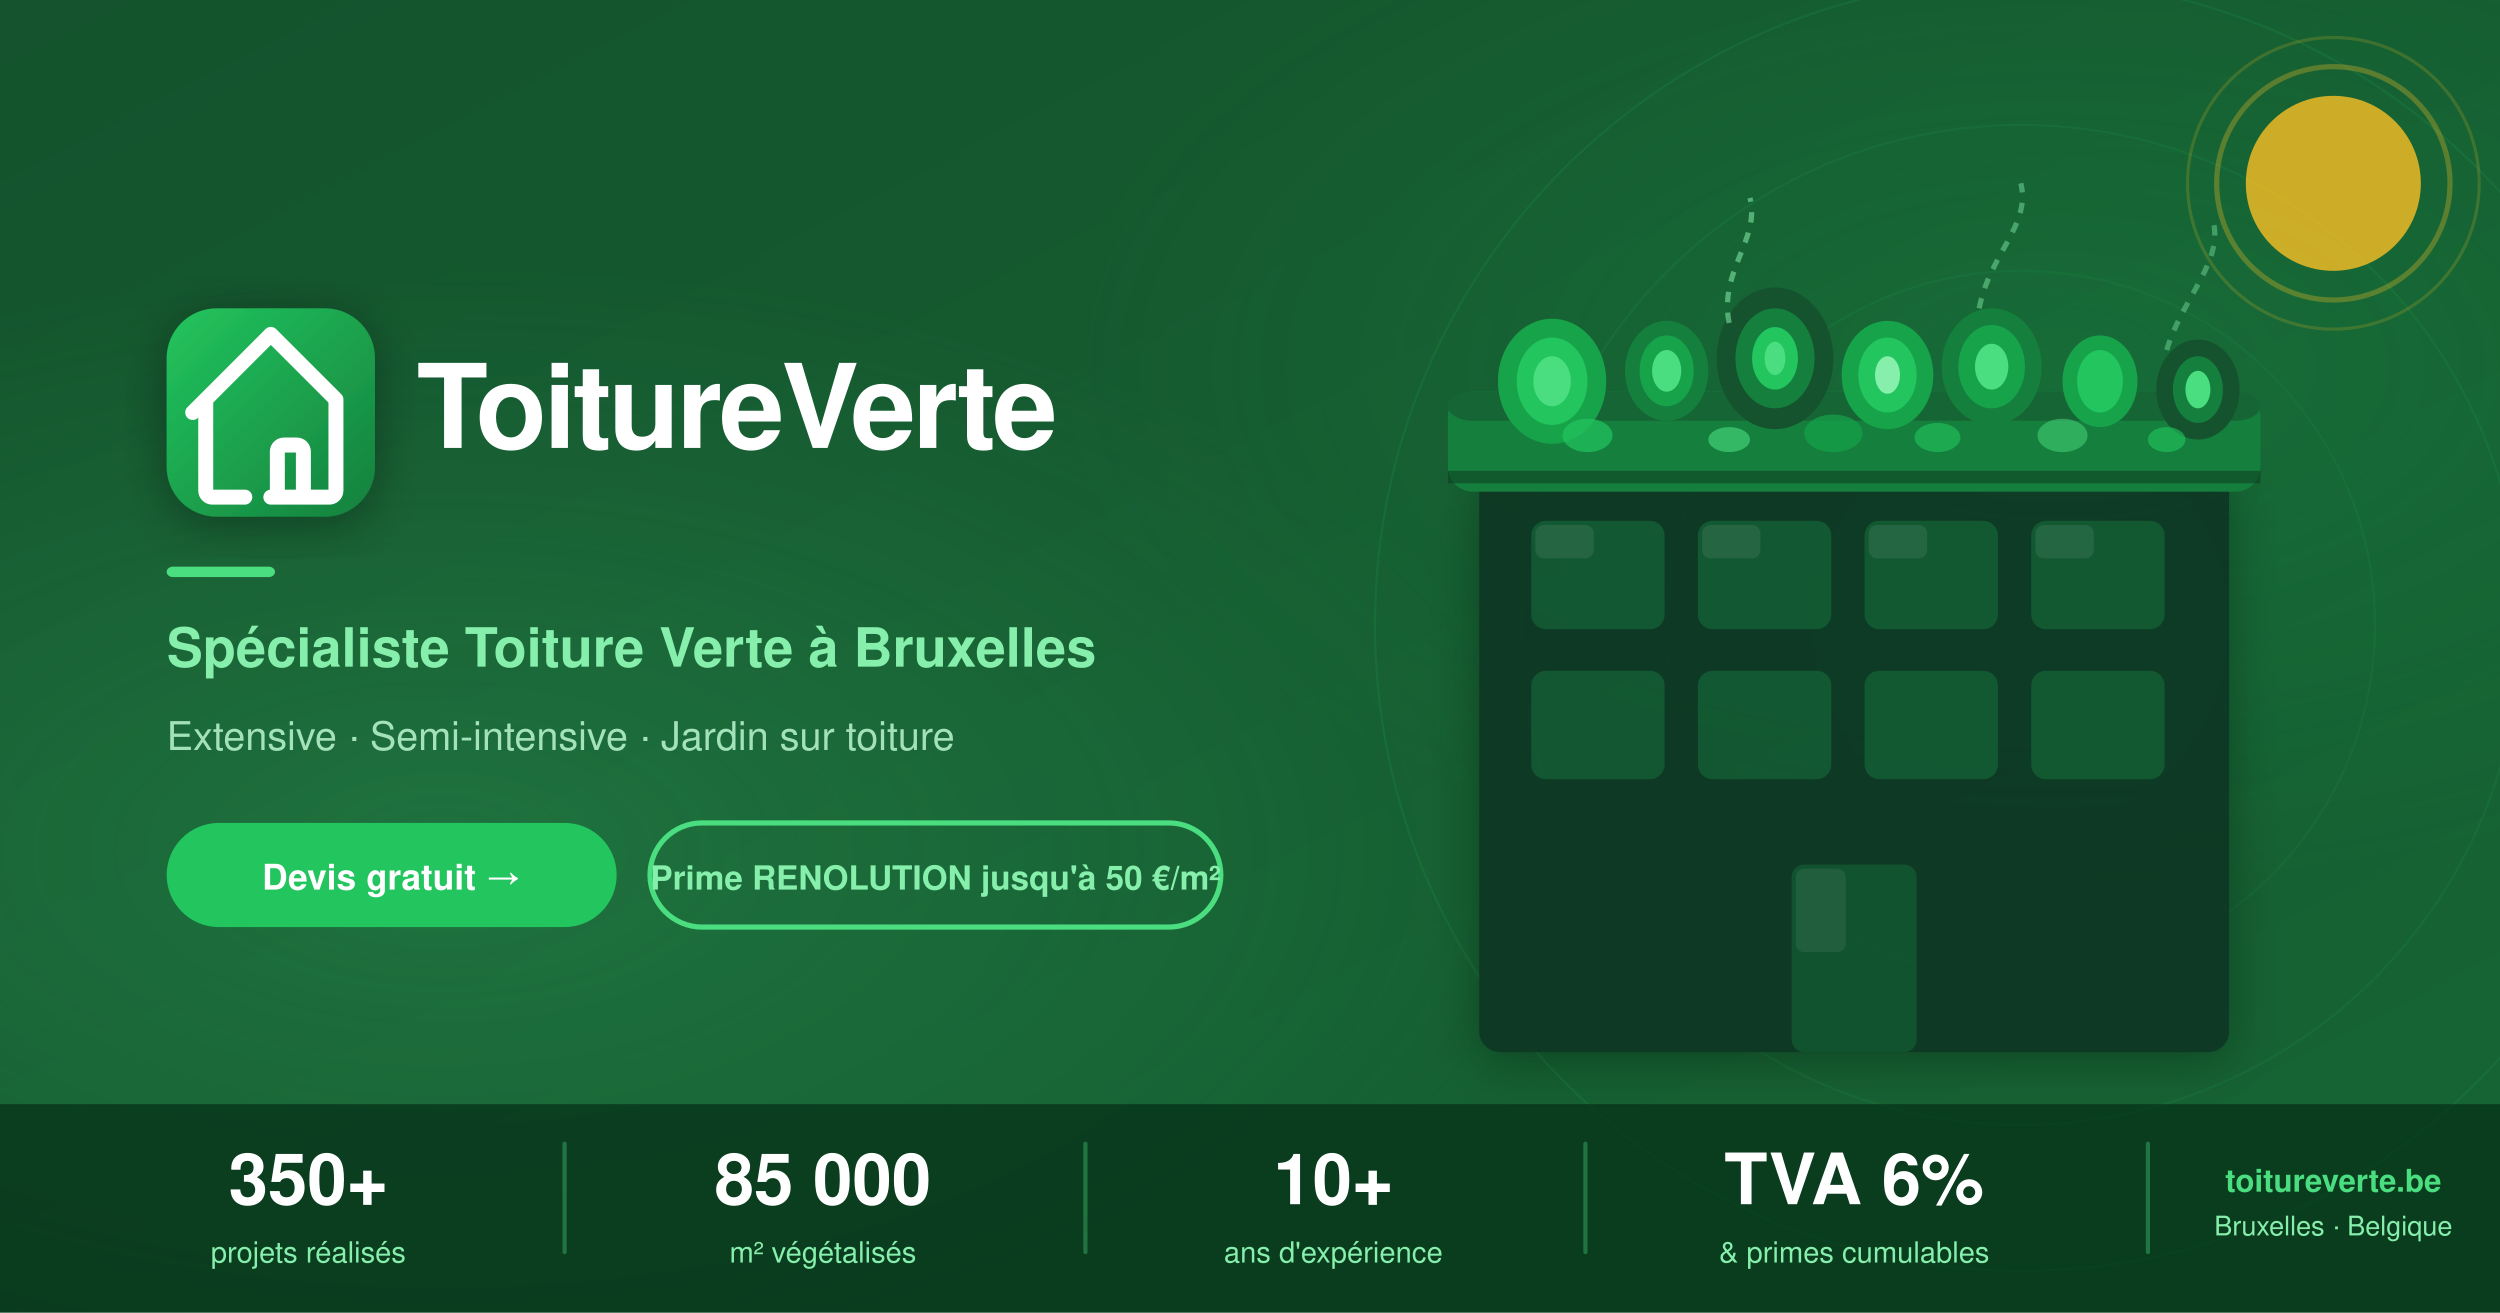
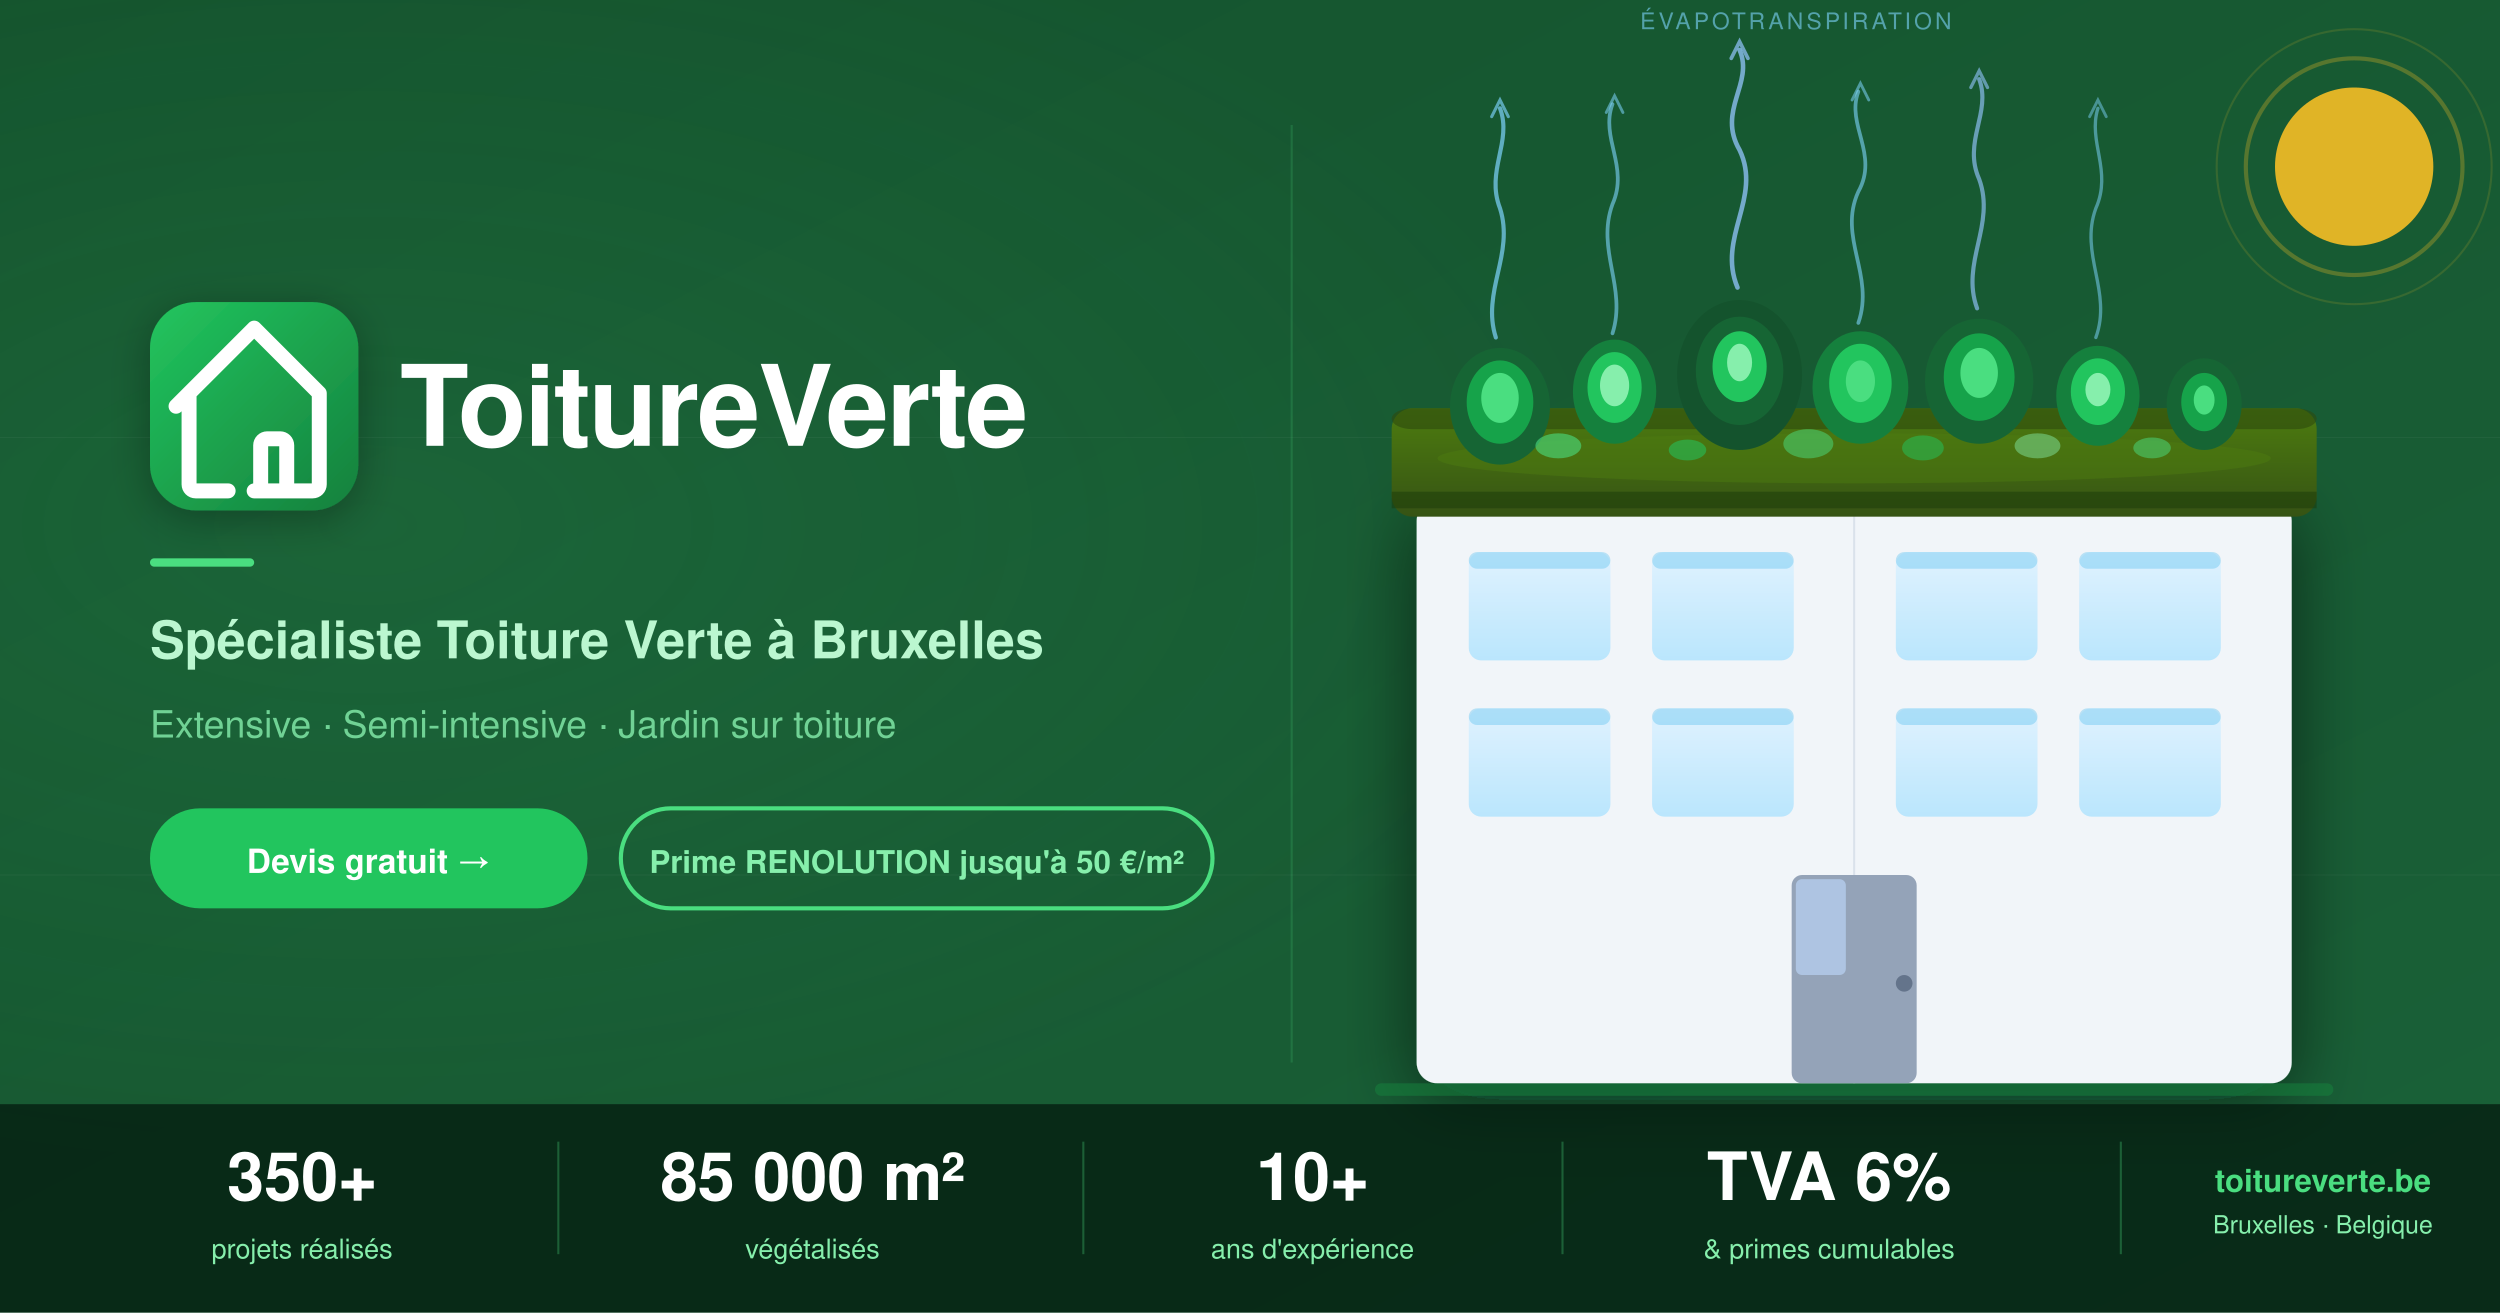
<svg xmlns="http://www.w3.org/2000/svg" width="1200" height="630" viewBox="0 0 1200 630">
  <defs>
    <linearGradient id="bg" x1="0" y1="0" x2="1" y2="1">
      <stop offset="0%" stop-color="#14532d" />
-       <stop offset="100%" stop-color="#166534" />
+       <stop offset="100%" stop-color="#1a6138" />
    </linearGradient>
-     <radialGradient id="glow1" cx="18%" cy="65%" r="45%">
-       <stop offset="0%" stop-color="#4ade80" stop-opacity="0.18" />
+     <radialGradient id="glow1" cx="15%" cy="40%" r="50%">
+       <stop offset="0%" stop-color="#4ade80" stop-opacity="0.10" />
      <stop offset="100%" stop-color="#4ade80" stop-opacity="0" />
    </radialGradient>
-     <radialGradient id="glow2" cx="82%" cy="28%" r="40%">
-       <stop offset="0%" stop-color="#22c55e" stop-opacity="0.14" />
-       <stop offset="100%" stop-color="#22c55e" stop-opacity="0" />
-     </radialGradient>
+     <filter id="bldShadow" x="-8%" y="-8%" width="120%" height="130%">
+       <feDropShadow dx="0" dy="8" stdDeviation="18" flood-color="#031a0e" flood-opacity="0.55" />
+     </filter>
+     <filter id="logoShadow" x="-20%" y="-20%" width="150%" height="150%">
+       <feDropShadow dx="0" dy="4" stdDeviation="10" flood-color="#000" flood-opacity="0.30" />
+     </filter>
    <linearGradient id="logoGrad" x1="0" y1="0" x2="1" y2="1">
      <stop offset="0%" stop-color="#22c55e" />
      <stop offset="100%" stop-color="#15803d" />
    </linearGradient>
-     <filter id="shadow" x="-20%" y="-20%" width="140%" height="140%">
-       <feDropShadow dx="0" dy="4" stdDeviation="12" flood-color="#000" flood-opacity="0.35" />
-     </filter>
+     <linearGradient id="winGrad" x1="0" y1="0" x2="0" y2="1">
+       <stop offset="0%" stop-color="#e0f2fe" />
+       <stop offset="100%" stop-color="#bae6fd" />
+     </linearGradient>
+     <linearGradient id="roofGrad" x1="0" y1="0" x2="0" y2="1">
+       <stop offset="0%" stop-color="#4d7c0f" />
+       <stop offset="100%" stop-color="#365314" />
+     </linearGradient>
  </defs>
  <rect width="1200" height="630" fill="url(#bg)" />
  <rect width="1200" height="630" fill="url(#glow1)" />
-   <rect width="1200" height="630" fill="url(#glow2)" />
-   <circle cx="970" cy="300" r="310" fill="none" stroke="#22c55e" stroke-width="1" opacity="0.12" />
-   <circle cx="970" cy="300" r="240" fill="none" stroke="#22c55e" stroke-width="1" opacity="0.10" />
-   <circle cx="970" cy="300" r="170" fill="none" stroke="#22c55e" stroke-width="1" opacity="0.08" />
-   <circle cx="970" cy="300" r="100" fill="#16a34a" opacity="0.10" />
-   <rect x="710" y="225" width="360" height="280" rx="10" fill="#0d3320" opacity="0.85" filter="url(#shadow)" />
-   <rect x="735" y="250" width="64" height="52" rx="7" fill="#22c55e" opacity="0.22" />
-   <rect x="815" y="250" width="64" height="52" rx="7" fill="#22c55e" opacity="0.22" />
-   <rect x="895" y="250" width="64" height="52" rx="7" fill="#22c55e" opacity="0.22" />
-   <rect x="975" y="250" width="64" height="52" rx="7" fill="#22c55e" opacity="0.22" />
-   <rect x="737" y="252" width="28" height="16" rx="4" fill="white" opacity="0.08" />
-   <rect x="817" y="252" width="28" height="16" rx="4" fill="white" opacity="0.08" />
-   <rect x="897" y="252" width="28" height="16" rx="4" fill="white" opacity="0.08" />
-   <rect x="977" y="252" width="28" height="16" rx="4" fill="white" opacity="0.08" />
-   <rect x="735" y="322" width="64" height="52" rx="7" fill="#22c55e" opacity="0.22" />
-   <rect x="815" y="322" width="64" height="52" rx="7" fill="#22c55e" opacity="0.22" />
-   <rect x="895" y="322" width="64" height="52" rx="7" fill="#22c55e" opacity="0.22" />
-   <rect x="975" y="322" width="64" height="52" rx="7" fill="#22c55e" opacity="0.22" />
-   <rect x="860" y="415" width="60" height="90" rx="6" fill="#22c55e" opacity="0.18" />
-   <rect x="862" y="417" width="24" height="40" rx="4" fill="white" opacity="0.07" />
-   <rect x="695" y="188" width="390" height="48" rx="12" fill="#15803d" />
-   <rect x="695" y="188" width="390" height="14" rx="12" fill="#166534" />
-   <rect x="695" y="226" width="390" height="6" rx="0" fill="#0d3320" opacity="0.5" />
-   <ellipse cx="745" cy="183" rx="26" ry="30" fill="#16a34a" />
-   <ellipse cx="745" cy="183" rx="17" ry="21" fill="#22c55e" />
-   <ellipse cx="745" cy="183" rx="9" ry="12" fill="#4ade80" />
-   <ellipse cx="800" cy="178" rx="20" ry="24" fill="#15803d" />
-   <ellipse cx="800" cy="178" rx="13" ry="17" fill="#16a34a" />
-   <ellipse cx="800" cy="178" rx="7" ry="10" fill="#4ade80" />
-   <ellipse cx="852" cy="172" rx="28" ry="34" fill="#14532d" />
-   <ellipse cx="852" cy="172" rx="19" ry="24" fill="#15803d" />
-   <ellipse cx="852" cy="172" rx="11" ry="15" fill="#22c55e" />
-   <ellipse cx="852" cy="172" rx="5" ry="8" fill="#4ade80" />
-   <ellipse cx="906" cy="180" rx="22" ry="26" fill="#16a34a" />
-   <ellipse cx="906" cy="180" rx="14" ry="18" fill="#22c55e" />
-   <ellipse cx="906" cy="180" rx="6" ry="9" fill="#86efac" />
-   <ellipse cx="956" cy="176" rx="24" ry="28" fill="#15803d" />
-   <ellipse cx="956" cy="176" rx="16" ry="20" fill="#16a34a" />
-   <ellipse cx="956" cy="176" rx="8" ry="11" fill="#4ade80" />
-   <ellipse cx="1008" cy="183" rx="18" ry="22" fill="#16a34a" />
-   <ellipse cx="1008" cy="183" rx="11" ry="15" fill="#22c55e" />
-   <ellipse cx="1055" cy="187" rx="20" ry="24" fill="#14532d" />
-   <ellipse cx="1055" cy="187" rx="12" ry="16" fill="#15803d" />
-   <ellipse cx="1055" cy="187" rx="6" ry="9" fill="#4ade80" />
-   <ellipse cx="762" cy="209" rx="12" ry="8" fill="#22c55e" opacity="0.7" />
-   <ellipse cx="830" cy="211" rx="10" ry="6" fill="#4ade80" opacity="0.6" />
-   <ellipse cx="880" cy="208" rx="14" ry="9" fill="#16a34a" opacity="0.7" />
-   <ellipse cx="930" cy="210" rx="11" ry="7" fill="#22c55e" opacity="0.6" />
-   <ellipse cx="990" cy="209" rx="12" ry="8" fill="#4ade80" opacity="0.5" />
-   <ellipse cx="1040" cy="211" rx="9" ry="6" fill="#22c55e" opacity="0.6" />
-   <circle cx="1120" cy="88" r="42" fill="#fbbf24" opacity="0.80" />
-   <circle cx="1120" cy="88" r="56" fill="none" stroke="#fbbf24" stroke-width="2.5" opacity="0.30" />
-   <circle cx="1120" cy="88" r="70" fill="none" stroke="#fbbf24" stroke-width="1.5" opacity="0.18" />
-   <path d="M830 155 C825 130 845 115 840 95" stroke="#86efac" stroke-width="2.5" fill="none" stroke-dasharray="5,5" opacity="0.55" />
-   <path d="M950 148 C955 122 975 108 970 88" stroke="#86efac" stroke-width="2.5" fill="none" stroke-dasharray="5,5" opacity="0.45" />
-   <path d="M1040 168 C1048 142 1068 125 1062 105" stroke="#86efac" stroke-width="2.5" fill="none" stroke-dasharray="5,5" opacity="0.40" />
-   <rect x="80" y="148" width="100" height="100" rx="24" fill="url(#logoGrad)" filter="url(#shadow)" />
-   <g transform="translate(80,148) scale(3.125)">
+   <line x1="0" y1="210" x2="1200" y2="210" stroke="white" stroke-width="0.5" opacity="0.04" />
+   <line x1="0" y1="420" x2="1200" y2="420" stroke="white" stroke-width="0.5" opacity="0.04" />
+   <line x1="620" y1="60" x2="620" y2="510" stroke="#4ade80" stroke-width="1" opacity="0.18" />
+   <rect x="680" y="240" width="420" height="280" rx="10" fill="#f1f5f9" filter="url(#bldShadow)" />
+   <line x1="890" y1="240" x2="890" y2="520" stroke="#cbd5e1" stroke-width="1" opacity="0.6" />
+   <rect x="705" y="265" width="68" height="52" rx="6" fill="url(#winGrad)" />
+   <rect x="705" y="265" width="68" height="8" rx="4" fill="#0ea5e9" opacity="0.25" />
+   <rect x="793" y="265" width="68" height="52" rx="6" fill="url(#winGrad)" />
+   <rect x="793" y="265" width="68" height="8" rx="4" fill="#0ea5e9" opacity="0.25" />
+   <rect x="910" y="265" width="68" height="52" rx="6" fill="url(#winGrad)" />
+   <rect x="910" y="265" width="68" height="8" rx="4" fill="#0ea5e9" opacity="0.25" />
+   <rect x="998" y="265" width="68" height="52" rx="6" fill="url(#winGrad)" />
+   <rect x="998" y="265" width="68" height="8" rx="4" fill="#0ea5e9" opacity="0.25" />
+   <rect x="705" y="340" width="68" height="52" rx="6" fill="url(#winGrad)" />
+   <rect x="705" y="340" width="68" height="8" rx="4" fill="#0ea5e9" opacity="0.25" />
+   <rect x="793" y="340" width="68" height="52" rx="6" fill="url(#winGrad)" />
+   <rect x="793" y="340" width="68" height="8" rx="4" fill="#0ea5e9" opacity="0.25" />
+   <rect x="910" y="340" width="68" height="52" rx="6" fill="url(#winGrad)" />
+   <rect x="910" y="340" width="68" height="8" rx="4" fill="#0ea5e9" opacity="0.25" />
+   <rect x="998" y="340" width="68" height="52" rx="6" fill="url(#winGrad)" />
+   <rect x="998" y="340" width="68" height="8" rx="4" fill="#0ea5e9" opacity="0.25" />
+   <rect x="860" y="420" width="60" height="100" rx="5" fill="#94a3b8" />
+   <rect x="862" y="422" width="24" height="46" rx="3" fill="#bfdbfe" opacity="0.6" />
+   <circle cx="914" cy="472" r="4" fill="#64748b" />
+   <rect x="660" y="520" width="460" height="6" rx="3" fill="#15803d" opacity="0.55" />
+   <rect x="668" y="196" width="444" height="52" rx="10" fill="url(#roofGrad)" />
+   <rect x="668" y="236" width="444" height="8" rx="0" fill="#1a3a0a" opacity="0.5" />
+   <rect x="668" y="196" width="444" height="10" rx="10" fill="#2d4a0e" opacity="0.6" />
+   <ellipse cx="890" cy="220" rx="200" ry="12" fill="#4d7c0f" opacity="0.45" />
+   <ellipse cx="720" cy="195" rx="24" ry="28" fill="#166534" />
+   <ellipse cx="720" cy="193" rx="16" ry="20" fill="#16a34a" />
+   <ellipse cx="720" cy="191" rx="9" ry="12" fill="#4ade80" />
+   <ellipse cx="775" cy="188" rx="20" ry="25" fill="#15803d" />
+   <ellipse cx="775" cy="186" rx="13" ry="17" fill="#22c55e" />
+   <ellipse cx="775" cy="185" rx="7" ry="10" fill="#86efac" />
+   <ellipse cx="835" cy="180" rx="30" ry="36" fill="#14532d" />
+   <ellipse cx="835" cy="178" rx="21" ry="26" fill="#166534" />
+   <ellipse cx="835" cy="176" rx="13" ry="17" fill="#22c55e" />
+   <ellipse cx="835" cy="174" rx="6" ry="9" fill="#86efac" />
+   <ellipse cx="893" cy="186" rx="23" ry="27" fill="#15803d" />
+   <ellipse cx="893" cy="184" rx="15" ry="19" fill="#22c55e" />
+   <ellipse cx="893" cy="183" rx="7" ry="10" fill="#4ade80" />
+   <ellipse cx="950" cy="183" rx="26" ry="30" fill="#166534" />
+   <ellipse cx="950" cy="181" rx="17" ry="21" fill="#16a34a" />
+   <ellipse cx="950" cy="179" rx="9" ry="12" fill="#4ade80" />
+   <ellipse cx="1007" cy="190" rx="20" ry="24" fill="#15803d" />
+   <ellipse cx="1007" cy="188" rx="13" ry="16" fill="#22c55e" />
+   <ellipse cx="1007" cy="187" rx="6" ry="8" fill="#86efac" />
+   <ellipse cx="1058" cy="194" rx="18" ry="22" fill="#166534" />
+   <ellipse cx="1058" cy="193" rx="11" ry="14" fill="#16a34a" />
+   <ellipse cx="1058" cy="192" rx="5" ry="7" fill="#4ade80" />
+   <ellipse cx="748" cy="214" rx="11" ry="6" fill="#4ade80" opacity="0.6" />
+   <ellipse cx="810" cy="216" rx="9" ry="5" fill="#22c55e" opacity="0.55" />
+   <ellipse cx="868" cy="213" rx="12" ry="7" fill="#4ade80" opacity="0.5" />
+   <ellipse cx="923" cy="215" rx="10" ry="6" fill="#22c55e" opacity="0.5" />
+   <ellipse cx="978" cy="214" rx="11" ry="6" fill="#86efac" opacity="0.45" />
+   <ellipse cx="1033" cy="215" rx="9" ry="5" fill="#4ade80" opacity="0.5" />
+   <path d="M 718 162 C 711 140 727 122 720 100 C 713 82 726 68 720 52" stroke="#7dd3fc" stroke-width="2" fill="none" stroke-linecap="round" opacity="0.70" />
+   <path d="M 774 160 C 781 138 766 120 774 98 C 782 80 768 66 774 50" stroke="#7dd3fc" stroke-width="1.8" fill="none" stroke-linecap="round" opacity="0.60" />
+   <path d="M 834 138 C 824 114 846 95 835 72 C 824 53 842 40 835 24" stroke="#93c5fd" stroke-width="2.2" fill="none" stroke-linecap="round" opacity="0.75" />
+   <path d="M 892 155 C 900 132 882 114 892 92 C 902 74 886 60 892 44" stroke="#7dd3fc" stroke-width="1.8" fill="none" stroke-linecap="round" opacity="0.60" />
+   <path d="M 949 148 C 941 126 958 108 950 86 C 942 68 956 54 950 38" stroke="#93c5fd" stroke-width="2" fill="none" stroke-linecap="round" opacity="0.65" />
+   <path d="M 1006 162 C 1014 140 998 122 1006 100 C 1014 82 1002 68 1007 52" stroke="#7dd3fc" stroke-width="1.6" fill="none" stroke-linecap="round" opacity="0.52" />
+   <path d="M 716 56 L 720 48 L 724 56" stroke="#7dd3fc" stroke-width="1.5" fill="none" stroke-linecap="round" opacity="0.65" />
+   <path d="M 771 54 L 775 46 L 779 54" stroke="#7dd3fc" stroke-width="1.4" fill="none" stroke-linecap="round" opacity="0.55" />
+   <path d="M 831 28 L 835 20 L 839 28" stroke="#93c5fd" stroke-width="1.8" fill="none" stroke-linecap="round" opacity="0.70" />
+   <path d="M 889 48 L 893 40 L 897 48" stroke="#7dd3fc" stroke-width="1.4" fill="none" stroke-linecap="round" opacity="0.55" />
+   <path d="M 946 42 L 950 34 L 954 42" stroke="#93c5fd" stroke-width="1.6" fill="none" stroke-linecap="round" opacity="0.60" />
+   <path d="M 1003 56 L 1007 48 L 1011 56" stroke="#7dd3fc" stroke-width="1.4" fill="none" stroke-linecap="round" opacity="0.48" />
+   <text x="862" y="14" font-family="-apple-system,BlinkMacSystemFont,'Segoe UI',Helvetica,Arial,sans-serif" font-size="11" fill="#7dd3fc" text-anchor="middle" opacity="0.60" letter-spacing="1.5">ÉVAPOTRANSPIRATION</text>
+   <circle cx="1130" cy="80" r="38" fill="#fbbf24" opacity="0.88" />
+   <circle cx="1130" cy="80" r="52" fill="none" stroke="#fbbf24" stroke-width="2" opacity="0.28" />
+   <circle cx="1130" cy="80" r="66" fill="none" stroke="#fbbf24" stroke-width="1" opacity="0.14" />
+   <rect x="72" y="145" width="100" height="100" rx="22" fill="url(#logoGrad)" filter="url(#logoShadow)" />
+   <g transform="translate(72,145) scale(3.125)">
    <path stroke="#ffffff" stroke-linecap="round" stroke-linejoin="round" stroke-width="2.3" fill="none" d="M4 16l2-2m0 0l10-10 10 10M6 14v14a1 1 0 001 1h5M26 14v14a1 1 0 01-1 1h-5m-4 0a1 1 0 001-1v-6a1 1 0 011-1h2a1 1 0 011 1v6a1 1 0 001 1m-6 0h6" />
  </g>
-   <text x="200" y="215" font-family="-apple-system,BlinkMacSystemFont,'Segoe UI',Helvetica,Arial,sans-serif" font-weight="800" font-size="56" fill="white" letter-spacing="-1.5">ToitureVerte</text>
-   <rect x="80" y="272" width="52" height="5" rx="3" fill="#4ade80" />
-   <text x="80" y="320" font-family="-apple-system,BlinkMacSystemFont,'Segoe UI',Helvetica,Arial,sans-serif" font-weight="600" font-size="26" fill="#86efac">Spécialiste Toiture Verte à Bruxelles</text>
-   <text x="80" y="360" font-family="-apple-system,BlinkMacSystemFont,'Segoe UI',Helvetica,Arial,sans-serif" font-weight="400" font-size="19" fill="#bbf7d0" opacity="0.85">Extensive · Semi-intensive · Jardin sur toiture</text>
-   <rect x="80" y="395" width="216" height="50" rx="25" fill="#22c55e" />
-   <text x="188" y="427" font-family="-apple-system,BlinkMacSystemFont,'Segoe UI',Helvetica,Arial,sans-serif" font-weight="700" font-size="17" fill="white" text-anchor="middle">Devis gratuit →</text>
-   <rect x="312" y="395" width="274" height="50" rx="25" fill="none" stroke="#4ade80" stroke-width="2.5" />
-   <text x="449" y="427" font-family="-apple-system,BlinkMacSystemFont,'Segoe UI',Helvetica,Arial,sans-serif" font-weight="600" font-size="16" fill="#86efac" text-anchor="middle">Prime RENOLUTION jusqu'à 50 €/m²</text>
-   <rect x="0" y="530" width="1200" height="100" fill="#052e16" opacity="0.72" />
-   <text x="148" y="578" font-family="-apple-system,BlinkMacSystemFont,'Segoe UI',Helvetica,Arial,sans-serif" font-weight="800" font-size="34" fill="white" text-anchor="middle">350+</text>
-   <text x="148" y="606" font-family="-apple-system,BlinkMacSystemFont,'Segoe UI',Helvetica,Arial,sans-serif" font-weight="400" font-size="14" fill="#86efac" text-anchor="middle">projets réalisés</text>
-   <rect x="270" y="548" width="2" height="54" rx="1" fill="#4ade80" opacity="0.35" />
-   <text x="395" y="578" font-family="-apple-system,BlinkMacSystemFont,'Segoe UI',Helvetica,Arial,sans-serif" font-weight="800" font-size="34" fill="white" text-anchor="middle">85 000</text>
-   <text x="395" y="606" font-family="-apple-system,BlinkMacSystemFont,'Segoe UI',Helvetica,Arial,sans-serif" font-weight="400" font-size="14" fill="#86efac" text-anchor="middle">m² végétalisés</text>
-   <rect x="520" y="548" width="2" height="54" rx="1" fill="#4ade80" opacity="0.35" />
-   <text x="640" y="578" font-family="-apple-system,BlinkMacSystemFont,'Segoe UI',Helvetica,Arial,sans-serif" font-weight="800" font-size="34" fill="white" text-anchor="middle">10+</text>
-   <text x="640" y="606" font-family="-apple-system,BlinkMacSystemFont,'Segoe UI',Helvetica,Arial,sans-serif" font-weight="400" font-size="14" fill="#86efac" text-anchor="middle">ans d'expérience</text>
-   <rect x="760" y="548" width="2" height="54" rx="1" fill="#4ade80" opacity="0.35" />
-   <text x="890" y="578" font-family="-apple-system,BlinkMacSystemFont,'Segoe UI',Helvetica,Arial,sans-serif" font-weight="800" font-size="34" fill="white" text-anchor="middle">TVA 6%</text>
-   <text x="890" y="606" font-family="-apple-system,BlinkMacSystemFont,'Segoe UI',Helvetica,Arial,sans-serif" font-weight="400" font-size="14" fill="#86efac" text-anchor="middle">&amp; primes cumulables</text>
-   <rect x="1030" y="548" width="2" height="54" rx="1" fill="#4ade80" opacity="0.35" />
-   <text x="1120" y="572" font-family="-apple-system,BlinkMacSystemFont,'Segoe UI',Helvetica,Arial,sans-serif" font-weight="600" font-size="15" fill="#4ade80" text-anchor="middle">toitureverte.be</text>
-   <text x="1120" y="593" font-family="-apple-system,BlinkMacSystemFont,'Segoe UI',Helvetica,Arial,sans-serif" font-weight="400" font-size="13" fill="#86efac" text-anchor="middle">Bruxelles · Belgique</text>
+   <text x="192" y="214" font-family="-apple-system,BlinkMacSystemFont,'Segoe UI',Helvetica,Arial,sans-serif" font-weight="800" font-size="54" fill="white" letter-spacing="-1">ToitureVerte</text>
+   <rect x="72" y="268" width="50" height="4" rx="2" fill="#4ade80" />
+   <text x="72" y="316" font-family="-apple-system,BlinkMacSystemFont,'Segoe UI',Helvetica,Arial,sans-serif" font-weight="600" font-size="25" fill="#bbf7d0">Spécialiste Toiture Verte à Bruxelles</text>
+   <text x="72" y="354" font-family="-apple-system,BlinkMacSystemFont,'Segoe UI',Helvetica,Arial,sans-serif" font-weight="400" font-size="18" fill="#86efac" opacity="0.80">Extensive · Semi-intensive · Jardin sur toiture</text>
+   <rect x="72" y="388" width="210" height="48" rx="24" fill="#22c55e" />
+   <text x="177" y="419" font-family="-apple-system,BlinkMacSystemFont,'Segoe UI',Helvetica,Arial,sans-serif" font-weight="700" font-size="16" fill="white" text-anchor="middle">Devis gratuit →</text>
+   <rect x="298" y="388" width="284" height="48" rx="24" fill="none" stroke="#4ade80" stroke-width="2" />
+   <text x="440" y="419" font-family="-apple-system,BlinkMacSystemFont,'Segoe UI',Helvetica,Arial,sans-serif" font-weight="600" font-size="15" fill="#86efac" text-anchor="middle">Prime RENOLUTION jusqu'à 50 €/m²</text>
+   <rect x="0" y="530" width="1200" height="100" fill="#031a0e" opacity="0.75" />
+   <text x="145" y="576" font-family="-apple-system,BlinkMacSystemFont,'Segoe UI',Helvetica,Arial,sans-serif" font-weight="800" font-size="32" fill="white" text-anchor="middle">350+</text>
+   <text x="145" y="604" font-family="-apple-system,BlinkMacSystemFont,'Segoe UI',Helvetica,Arial,sans-serif" font-weight="400" font-size="13" fill="#86efac" text-anchor="middle">projets réalisés</text>
+   <line x1="268" y1="548" x2="268" y2="602" stroke="#4ade80" stroke-width="1" opacity="0.30" />
+   <text x="390" y="576" font-family="-apple-system,BlinkMacSystemFont,'Segoe UI',Helvetica,Arial,sans-serif" font-weight="800" font-size="32" fill="white" text-anchor="middle">85 000 m²</text>
+   <text x="390" y="604" font-family="-apple-system,BlinkMacSystemFont,'Segoe UI',Helvetica,Arial,sans-serif" font-weight="400" font-size="13" fill="#86efac" text-anchor="middle">végétalisés</text>
+   <line x1="520" y1="548" x2="520" y2="602" stroke="#4ade80" stroke-width="1" opacity="0.30" />
+   <text x="630" y="576" font-family="-apple-system,BlinkMacSystemFont,'Segoe UI',Helvetica,Arial,sans-serif" font-weight="800" font-size="32" fill="white" text-anchor="middle">10+</text>
+   <text x="630" y="604" font-family="-apple-system,BlinkMacSystemFont,'Segoe UI',Helvetica,Arial,sans-serif" font-weight="400" font-size="13" fill="#86efac" text-anchor="middle">ans d'expérience</text>
+   <line x1="750" y1="548" x2="750" y2="602" stroke="#4ade80" stroke-width="1" opacity="0.30" />
+   <text x="878" y="576" font-family="-apple-system,BlinkMacSystemFont,'Segoe UI',Helvetica,Arial,sans-serif" font-weight="800" font-size="32" fill="white" text-anchor="middle">TVA 6%</text>
+   <text x="878" y="604" font-family="-apple-system,BlinkMacSystemFont,'Segoe UI',Helvetica,Arial,sans-serif" font-weight="400" font-size="13" fill="#86efac" text-anchor="middle">&amp; primes cumulables</text>
+   <line x1="1018" y1="548" x2="1018" y2="602" stroke="#4ade80" stroke-width="1" opacity="0.30" />
+   <text x="1115" y="572" font-family="-apple-system,BlinkMacSystemFont,'Segoe UI',Helvetica,Arial,sans-serif" font-weight="600" font-size="15" fill="#4ade80" text-anchor="middle">toitureverte.be</text>
+   <text x="1115" y="592" font-family="-apple-system,BlinkMacSystemFont,'Segoe UI',Helvetica,Arial,sans-serif" font-weight="400" font-size="12" fill="#86efac" text-anchor="middle">Bruxelles · Belgique</text>
</svg>
